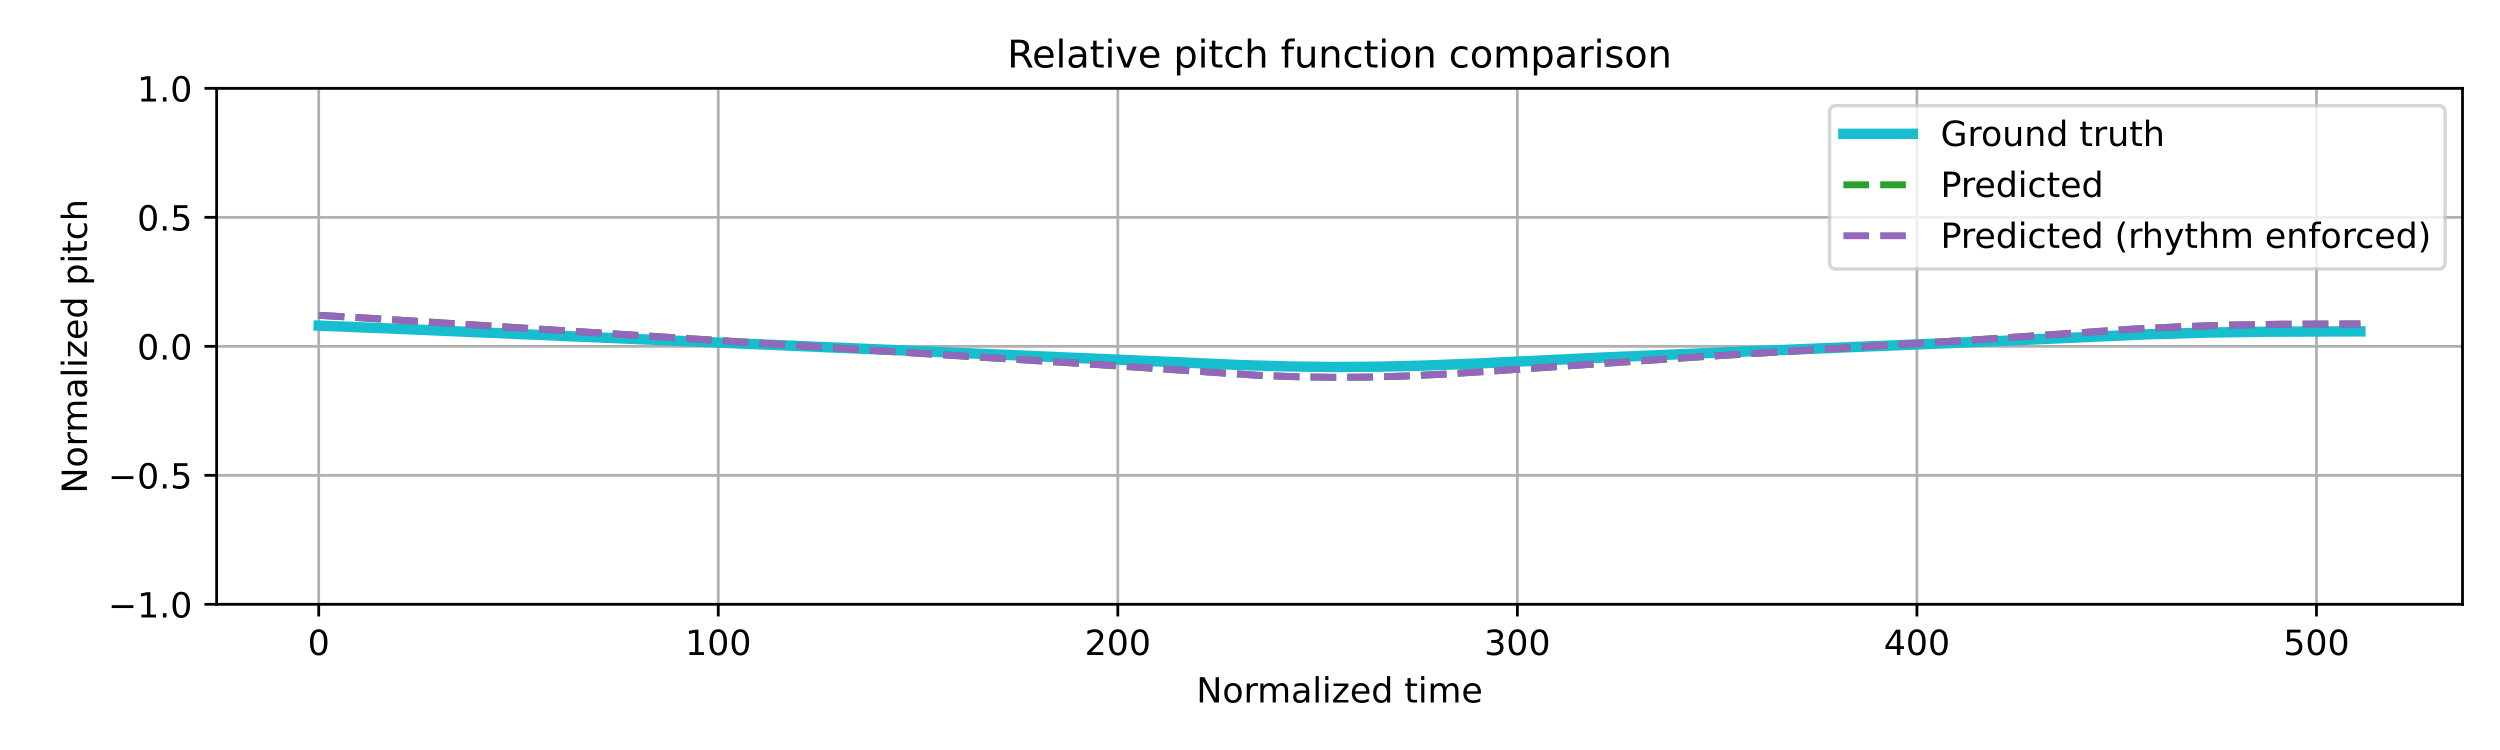
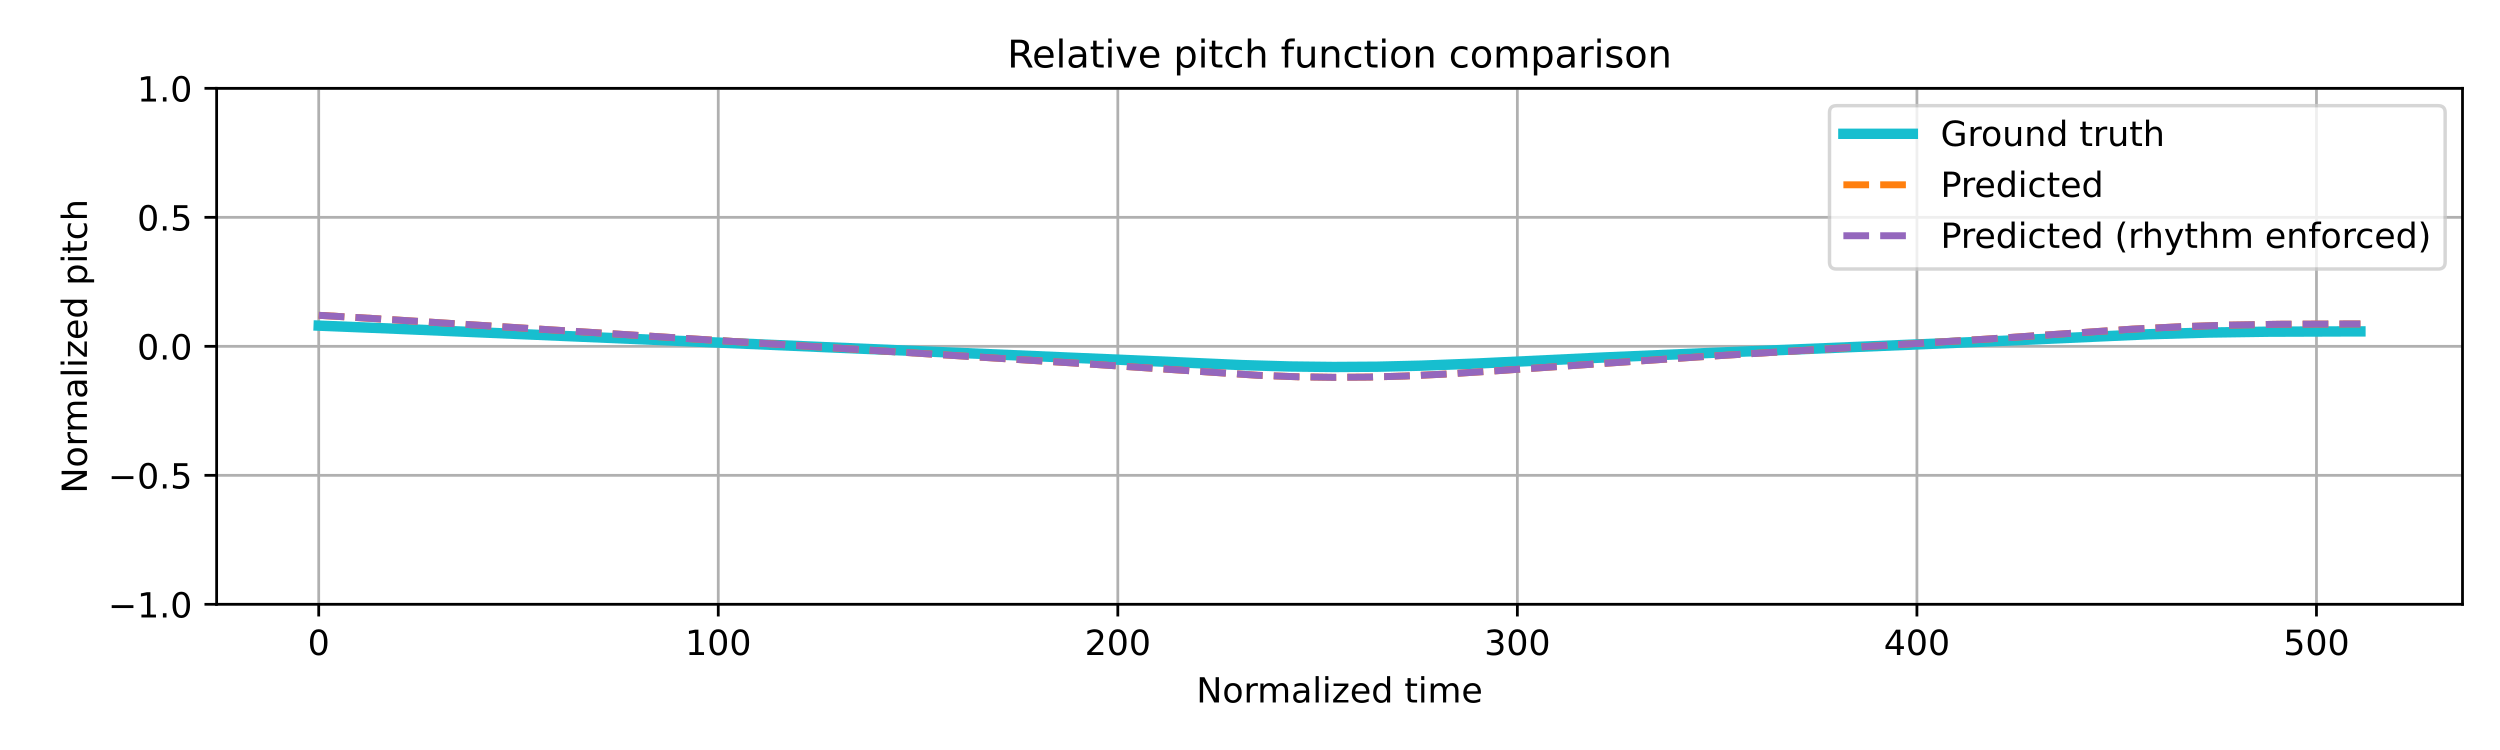
<svg xmlns="http://www.w3.org/2000/svg" xmlns:xlink="http://www.w3.org/1999/xlink" width="720pt" height="216pt" viewBox="0 0 720 216" version="1.1">
  <defs>
    <style type="text/css">*{stroke-linejoin: round; stroke-linecap: butt}</style>
  </defs>
  <g id="figure_1">
    <g id="patch_1">
      <path d="M 0 216  L 720 216  L 720 0  L 0 0  z " style="fill: #ffffff" />
    </g>
    <g id="axes_1">
      <g id="patch_2">
        <path d="M 62.39 174.04  L 709.2 174.04  L 709.2 25.44  L 62.39 25.44  z " style="fill: #ffffff" />
      </g>
      <g id="matplotlib.axis_1">
        <g id="xtick_1">
          <g id="line2d_1">
-             <path d="M 91.79 174.04  L 91.79 25.44  " clip-path="url(#p9eb5c4a5a6)" style="fill: none; stroke: #b0b0b0; stroke-width: 0.8; stroke-linecap: square" />
+             <path d="M 91.79 174.04  L 91.79 25.44  " clip-path="url(#p4a644dc0ab)" style="fill: none; stroke: #b0b0b0; stroke-width: 0.8; stroke-linecap: square" />
          </g>
          <g id="line2d_2">
            <defs>
-               <path id="m8e5cf8b948" d="M 0 0  L 0 3.5  " style="stroke: #000000; stroke-width: 0.8" />
-             </defs>
-             <g>
-               <use xlink:href="#m8e5cf8b948" x="91.79" y="174.04" style="stroke: #000000; stroke-width: 0.8" />
+               <path id="m842e85e0c1" d="M 0 0  L 0 3.5  " style="stroke: #000000; stroke-width: 0.8" />
+             </defs>
+             <g>
+               <use xlink:href="#m842e85e0c1" x="91.79" y="174.04" style="stroke: #000000; stroke-width: 0.8" />
            </g>
          </g>
          <g id="text_1">
            <g transform="translate(88.60921 188.6384) scale(0.1 -0.1)">
              <defs>
                <path id="DejaVuSans-30" d="M 2034 4250  Q 1547 4250 1301 3770  Q 1056 3291 1056 2328  Q 1056 1369 1301 889  Q 1547 409 2034 409  Q 2525 409 2770 889  Q 3016 1369 3016 2328  Q 3016 3291 2770 3770  Q 2525 4250 2034 4250  z M 2034 4750  Q 2819 4750 3233 4129  Q 3647 3509 3647 2328  Q 3647 1150 3233 529  Q 2819 -91 2034 -91  Q 1250 -91 836 529  Q 422 1150 422 2328  Q 422 3509 836 4129  Q 1250 4750 2034 4750  z " transform="scale(0.015625)" />
              </defs>
              <use xlink:href="#DejaVuSans-30" />
            </g>
          </g>
        </g>
        <g id="xtick_2">
          <g id="line2d_3">
-             <path d="M 206.861 174.04  L 206.861 25.44  " clip-path="url(#p9eb5c4a5a6)" style="fill: none; stroke: #b0b0b0; stroke-width: 0.8; stroke-linecap: square" />
+             <path d="M 206.861 174.04  L 206.861 25.44  " clip-path="url(#p4a644dc0ab)" style="fill: none; stroke: #b0b0b0; stroke-width: 0.8; stroke-linecap: square" />
          </g>
          <g id="line2d_4">
            <g>
-               <use xlink:href="#m8e5cf8b948" x="206.861" y="174.04" style="stroke: #000000; stroke-width: 0.8" />
+               <use xlink:href="#m842e85e0c1" x="206.861" y="174.04" style="stroke: #000000; stroke-width: 0.8" />
            </g>
          </g>
          <g id="text_2">
            <g transform="translate(197.317 188.6384) scale(0.1 -0.1)">
              <defs>
                <path id="DejaVuSans-31" d="M 794 531  L 1825 531  L 1825 4091  L 703 3866  L 703 4441  L 1819 4666  L 2450 4666  L 2450 531  L 3481 531  L 3481 0  L 794 0  L 794 531  z " transform="scale(0.015625)" />
              </defs>
              <use xlink:href="#DejaVuSans-31" />
              <use xlink:href="#DejaVuSans-30" transform="translate(63.62305 0)" />
              <use xlink:href="#DejaVuSans-30" transform="translate(127.2461 0)" />
            </g>
          </g>
        </g>
        <g id="xtick_3">
          <g id="line2d_5">
-             <path d="M 321.931 174.04  L 321.931 25.44  " clip-path="url(#p9eb5c4a5a6)" style="fill: none; stroke: #b0b0b0; stroke-width: 0.8; stroke-linecap: square" />
+             <path d="M 321.931 174.04  L 321.931 25.44  " clip-path="url(#p4a644dc0ab)" style="fill: none; stroke: #b0b0b0; stroke-width: 0.8; stroke-linecap: square" />
          </g>
          <g id="line2d_6">
            <g>
-               <use xlink:href="#m8e5cf8b948" x="321.931" y="174.04" style="stroke: #000000; stroke-width: 0.8" />
+               <use xlink:href="#m842e85e0c1" x="321.931" y="174.04" style="stroke: #000000; stroke-width: 0.8" />
            </g>
          </g>
          <g id="text_3">
            <g transform="translate(312.3872 188.6384) scale(0.1 -0.1)">
              <defs>
                <path id="DejaVuSans-32" d="M 1228 531  L 3431 531  L 3431 0  L 469 0  L 469 531  Q 828 903 1448 1529  Q 2069 2156 2228 2338  Q 2531 2678 2651 2914  Q 2772 3150 2772 3378  Q 2772 3750 2511 3984  Q 2250 4219 1831 4219  Q 1534 4219 1204 4116  Q 875 4013 500 3803  L 500 4441  Q 881 4594 1212 4672  Q 1544 4750 1819 4750  Q 2544 4750 2975 4387  Q 3406 4025 3406 3419  Q 3406 3131 3298 2873  Q 3191 2616 2906 2266  Q 2828 2175 2409 1742  Q 1991 1309 1228 531  z " transform="scale(0.015625)" />
              </defs>
              <use xlink:href="#DejaVuSans-32" />
              <use xlink:href="#DejaVuSans-30" transform="translate(63.62305 0)" />
              <use xlink:href="#DejaVuSans-30" transform="translate(127.2461 0)" />
            </g>
          </g>
        </g>
        <g id="xtick_4">
          <g id="line2d_7">
-             <path d="M 437.001 174.04  L 437.001 25.44  " clip-path="url(#p9eb5c4a5a6)" style="fill: none; stroke: #b0b0b0; stroke-width: 0.8; stroke-linecap: square" />
+             <path d="M 437.001 174.04  L 437.001 25.44  " clip-path="url(#p4a644dc0ab)" style="fill: none; stroke: #b0b0b0; stroke-width: 0.8; stroke-linecap: square" />
          </g>
          <g id="line2d_8">
            <g>
-               <use xlink:href="#m8e5cf8b948" x="437.001" y="174.04" style="stroke: #000000; stroke-width: 0.8" />
+               <use xlink:href="#m842e85e0c1" x="437.001" y="174.04" style="stroke: #000000; stroke-width: 0.8" />
            </g>
          </g>
          <g id="text_4">
            <g transform="translate(427.4575 188.6384) scale(0.1 -0.1)">
              <defs>
                <path id="DejaVuSans-33" d="M 2597 2516  Q 3050 2419 3304 2112  Q 3559 1806 3559 1356  Q 3559 666 3084 287  Q 2609 -91 1734 -91  Q 1441 -91 1130 -33  Q 819 25 488 141  L 488 750  Q 750 597 1062 519  Q 1375 441 1716 441  Q 2309 441 2620 675  Q 2931 909 2931 1356  Q 2931 1769 2642 2001  Q 2353 2234 1838 2234  L 1294 2234  L 1294 2753  L 1863 2753  Q 2328 2753 2575 2939  Q 2822 3125 2822 3475  Q 2822 3834 2567 4026  Q 2313 4219 1838 4219  Q 1578 4219 1281 4162  Q 984 4106 628 3988  L 628 4550  Q 988 4650 1302 4700  Q 1616 4750 1894 4750  Q 2613 4750 3031 4423  Q 3450 4097 3450 3541  Q 3450 3153 3228 2886  Q 3006 2619 2597 2516  z " transform="scale(0.015625)" />
              </defs>
              <use xlink:href="#DejaVuSans-33" />
              <use xlink:href="#DejaVuSans-30" transform="translate(63.62305 0)" />
              <use xlink:href="#DejaVuSans-30" transform="translate(127.2461 0)" />
            </g>
          </g>
        </g>
        <g id="xtick_5">
          <g id="line2d_9">
-             <path d="M 552.072 174.04  L 552.072 25.44  " clip-path="url(#p9eb5c4a5a6)" style="fill: none; stroke: #b0b0b0; stroke-width: 0.8; stroke-linecap: square" />
+             <path d="M 552.072 174.04  L 552.072 25.44  " clip-path="url(#p4a644dc0ab)" style="fill: none; stroke: #b0b0b0; stroke-width: 0.8; stroke-linecap: square" />
          </g>
          <g id="line2d_10">
            <g>
-               <use xlink:href="#m8e5cf8b948" x="552.072" y="174.04" style="stroke: #000000; stroke-width: 0.8" />
+               <use xlink:href="#m842e85e0c1" x="552.072" y="174.04" style="stroke: #000000; stroke-width: 0.8" />
            </g>
          </g>
          <g id="text_5">
            <g transform="translate(542.5278 188.6384) scale(0.1 -0.1)">
              <defs>
                <path id="DejaVuSans-34" d="M 2419 4116  L 825 1625  L 2419 1625  L 2419 4116  z M 2253 4666  L 3047 4666  L 3047 1625  L 3713 1625  L 3713 1100  L 3047 1100  L 3047 0  L 2419 0  L 2419 1100  L 313 1100  L 313 1709  L 2253 4666  z " transform="scale(0.015625)" />
              </defs>
              <use xlink:href="#DejaVuSans-34" />
              <use xlink:href="#DejaVuSans-30" transform="translate(63.62305 0)" />
              <use xlink:href="#DejaVuSans-30" transform="translate(127.2461 0)" />
            </g>
          </g>
        </g>
        <g id="xtick_6">
          <g id="line2d_11">
-             <path d="M 667.142 174.04  L 667.142 25.44  " clip-path="url(#p9eb5c4a5a6)" style="fill: none; stroke: #b0b0b0; stroke-width: 0.8; stroke-linecap: square" />
+             <path d="M 667.142 174.04  L 667.142 25.44  " clip-path="url(#p4a644dc0ab)" style="fill: none; stroke: #b0b0b0; stroke-width: 0.8; stroke-linecap: square" />
          </g>
          <g id="line2d_12">
            <g>
-               <use xlink:href="#m8e5cf8b948" x="667.142" y="174.04" style="stroke: #000000; stroke-width: 0.8" />
+               <use xlink:href="#m842e85e0c1" x="667.142" y="174.04" style="stroke: #000000; stroke-width: 0.8" />
            </g>
          </g>
          <g id="text_6">
            <g transform="translate(657.5981 188.6384) scale(0.1 -0.1)">
              <defs>
                <path id="DejaVuSans-35" d="M 691 4666  L 3169 4666  L 3169 4134  L 1269 4134  L 1269 2991  Q 1406 3038 1543 3061  Q 1681 3084 1819 3084  Q 2600 3084 3056 2656  Q 3513 2228 3513 1497  Q 3513 744 3044 326  Q 2575 -91 1722 -91  Q 1428 -91 1123 -41  Q 819 9 494 109  L 494 744  Q 775 591 1075 516  Q 1375 441 1709 441  Q 2250 441 2565 725  Q 2881 1009 2881 1497  Q 2881 1984 2565 2268  Q 2250 2553 1709 2553  Q 1456 2553 1204 2497  Q 953 2441 691 2322  L 691 4666  z " transform="scale(0.015625)" />
              </defs>
              <use xlink:href="#DejaVuSans-35" />
              <use xlink:href="#DejaVuSans-30" transform="translate(63.62305 0)" />
              <use xlink:href="#DejaVuSans-30" transform="translate(127.2461 0)" />
            </g>
          </g>
        </g>
        <g id="text_7">
          <g transform="translate(344.5544 202.3166) scale(0.1 -0.1)">
            <defs>
              <path id="DejaVuSans-4e" d="M 628 4666  L 1478 4666  L 3547 763  L 3547 4666  L 4159 4666  L 4159 0  L 3309 0  L 1241 3903  L 1241 0  L 628 0  L 628 4666  z " transform="scale(0.015625)" />
              <path id="DejaVuSans-6f" d="M 1959 3097  Q 1497 3097 1228 2736  Q 959 2375 959 1747  Q 959 1119 1226 758  Q 1494 397 1959 397  Q 2419 397 2687 759  Q 2956 1122 2956 1747  Q 2956 2369 2687 2733  Q 2419 3097 1959 3097  z M 1959 3584  Q 2709 3584 3137 3096  Q 3566 2609 3566 1747  Q 3566 888 3137 398  Q 2709 -91 1959 -91  Q 1206 -91 779 398  Q 353 888 353 1747  Q 353 2609 779 3096  Q 1206 3584 1959 3584  z " transform="scale(0.015625)" />
              <path id="DejaVuSans-72" d="M 2631 2963  Q 2534 3019 2420 3045  Q 2306 3072 2169 3072  Q 1681 3072 1420 2755  Q 1159 2438 1159 1844  L 1159 0  L 581 0  L 581 3500  L 1159 3500  L 1159 2956  Q 1341 3275 1631 3429  Q 1922 3584 2338 3584  Q 2397 3584 2469 3576  Q 2541 3569 2628 3553  L 2631 2963  z " transform="scale(0.015625)" />
              <path id="DejaVuSans-6d" d="M 3328 2828  Q 3544 3216 3844 3400  Q 4144 3584 4550 3584  Q 5097 3584 5394 3201  Q 5691 2819 5691 2113  L 5691 0  L 5113 0  L 5113 2094  Q 5113 2597 4934 2840  Q 4756 3084 4391 3084  Q 3944 3084 3684 2787  Q 3425 2491 3425 1978  L 3425 0  L 2847 0  L 2847 2094  Q 2847 2600 2669 2842  Q 2491 3084 2119 3084  Q 1678 3084 1418 2786  Q 1159 2488 1159 1978  L 1159 0  L 581 0  L 581 3500  L 1159 3500  L 1159 2956  Q 1356 3278 1631 3431  Q 1906 3584 2284 3584  Q 2666 3584 2933 3390  Q 3200 3197 3328 2828  z " transform="scale(0.015625)" />
              <path id="DejaVuSans-61" d="M 2194 1759  Q 1497 1759 1228 1600  Q 959 1441 959 1056  Q 959 750 1161 570  Q 1363 391 1709 391  Q 2188 391 2477 730  Q 2766 1069 2766 1631  L 2766 1759  L 2194 1759  z M 3341 1997  L 3341 0  L 2766 0  L 2766 531  Q 2569 213 2275 61  Q 1981 -91 1556 -91  Q 1019 -91 701 211  Q 384 513 384 1019  Q 384 1609 779 1909  Q 1175 2209 1959 2209  L 2766 2209  L 2766 2266  Q 2766 2663 2505 2880  Q 2244 3097 1772 3097  Q 1472 3097 1187 3025  Q 903 2953 641 2809  L 641 3341  Q 956 3463 1253 3523  Q 1550 3584 1831 3584  Q 2591 3584 2966 3190  Q 3341 2797 3341 1997  z " transform="scale(0.015625)" />
              <path id="DejaVuSans-6c" d="M 603 4863  L 1178 4863  L 1178 0  L 603 0  L 603 4863  z " transform="scale(0.015625)" />
              <path id="DejaVuSans-69" d="M 603 3500  L 1178 3500  L 1178 0  L 603 0  L 603 3500  z M 603 4863  L 1178 4863  L 1178 4134  L 603 4134  L 603 4863  z " transform="scale(0.015625)" />
              <path id="DejaVuSans-7a" d="M 353 3500  L 3084 3500  L 3084 2975  L 922 459  L 3084 459  L 3084 0  L 275 0  L 275 525  L 2438 3041  L 353 3041  L 353 3500  z " transform="scale(0.015625)" />
              <path id="DejaVuSans-65" d="M 3597 1894  L 3597 1613  L 953 1613  Q 991 1019 1311 708  Q 1631 397 2203 397  Q 2534 397 2845 478  Q 3156 559 3463 722  L 3463 178  Q 3153 47 2828 -22  Q 2503 -91 2169 -91  Q 1331 -91 842 396  Q 353 884 353 1716  Q 353 2575 817 3079  Q 1281 3584 2069 3584  Q 2775 3584 3186 3129  Q 3597 2675 3597 1894  z M 3022 2063  Q 3016 2534 2758 2815  Q 2500 3097 2075 3097  Q 1594 3097 1305 2825  Q 1016 2553 972 2059  L 3022 2063  z " transform="scale(0.015625)" />
              <path id="DejaVuSans-64" d="M 2906 2969  L 2906 4863  L 3481 4863  L 3481 0  L 2906 0  L 2906 525  Q 2725 213 2448 61  Q 2172 -91 1784 -91  Q 1150 -91 751 415  Q 353 922 353 1747  Q 353 2572 751 3078  Q 1150 3584 1784 3584  Q 2172 3584 2448 3432  Q 2725 3281 2906 2969  z M 947 1747  Q 947 1113 1208 752  Q 1469 391 1925 391  Q 2381 391 2643 752  Q 2906 1113 2906 1747  Q 2906 2381 2643 2742  Q 2381 3103 1925 3103  Q 1469 3103 1208 2742  Q 947 2381 947 1747  z " transform="scale(0.015625)" />
              <path id="DejaVuSans-20" transform="scale(0.015625)" />
              <path id="DejaVuSans-74" d="M 1172 4494  L 1172 3500  L 2356 3500  L 2356 3053  L 1172 3053  L 1172 1153  Q 1172 725 1289 603  Q 1406 481 1766 481  L 2356 481  L 2356 0  L 1766 0  Q 1100 0 847 248  Q 594 497 594 1153  L 594 3053  L 172 3053  L 172 3500  L 594 3500  L 594 4494  L 1172 4494  z " transform="scale(0.015625)" />
            </defs>
            <use xlink:href="#DejaVuSans-4e" />
            <use xlink:href="#DejaVuSans-6f" transform="translate(74.80469 0)" />
            <use xlink:href="#DejaVuSans-72" transform="translate(135.9863 0)" />
            <use xlink:href="#DejaVuSans-6d" transform="translate(175.3496 0)" />
            <use xlink:href="#DejaVuSans-61" transform="translate(272.7617 0)" />
            <use xlink:href="#DejaVuSans-6c" transform="translate(334.041 0)" />
            <use xlink:href="#DejaVuSans-69" transform="translate(361.8242 0)" />
            <use xlink:href="#DejaVuSans-7a" transform="translate(389.6074 0)" />
            <use xlink:href="#DejaVuSans-65" transform="translate(442.0977 0)" />
            <use xlink:href="#DejaVuSans-64" transform="translate(503.6211 0)" />
            <use xlink:href="#DejaVuSans-20" transform="translate(567.0977 0)" />
            <use xlink:href="#DejaVuSans-74" transform="translate(598.8848 0)" />
            <use xlink:href="#DejaVuSans-69" transform="translate(638.0938 0)" />
            <use xlink:href="#DejaVuSans-6d" transform="translate(665.877 0)" />
            <use xlink:href="#DejaVuSans-65" transform="translate(763.2891 0)" />
          </g>
        </g>
      </g>
      <g id="matplotlib.axis_2">
        <g id="ytick_1">
          <g id="line2d_13">
-             <path d="M 62.39 174.04  L 709.2 174.04  " clip-path="url(#p9eb5c4a5a6)" style="fill: none; stroke: #b0b0b0; stroke-width: 0.8; stroke-linecap: square" />
+             <path d="M 62.39 174.04  L 709.2 174.04  " clip-path="url(#p4a644dc0ab)" style="fill: none; stroke: #b0b0b0; stroke-width: 0.8; stroke-linecap: square" />
          </g>
          <g id="line2d_14">
            <defs>
-               <path id="m2cb6f2aa2a" d="M 0 0  L -3.5 0  " style="stroke: #000000; stroke-width: 0.8" />
-             </defs>
-             <g>
-               <use xlink:href="#m2cb6f2aa2a" x="62.39" y="174.04" style="stroke: #000000; stroke-width: 0.8" />
+               <path id="mfb738bd480" d="M 0 0  L -3.5 0  " style="stroke: #000000; stroke-width: 0.8" />
+             </defs>
+             <g>
+               <use xlink:href="#mfb738bd480" x="62.39" y="174.04" style="stroke: #000000; stroke-width: 0.8" />
            </g>
          </g>
          <g id="text_8">
            <g transform="translate(31.10719 177.8392) scale(0.1 -0.1)">
              <defs>
                <path id="DejaVuSans-2212" d="M 678 2272  L 4684 2272  L 4684 1741  L 678 1741  L 678 2272  z " transform="scale(0.015625)" />
                <path id="DejaVuSans-2e" d="M 684 794  L 1344 794  L 1344 0  L 684 0  L 684 794  z " transform="scale(0.015625)" />
              </defs>
              <use xlink:href="#DejaVuSans-2212" />
              <use xlink:href="#DejaVuSans-31" transform="translate(83.78906 0)" />
              <use xlink:href="#DejaVuSans-2e" transform="translate(147.4121 0)" />
              <use xlink:href="#DejaVuSans-30" transform="translate(179.1992 0)" />
            </g>
          </g>
        </g>
        <g id="ytick_2">
          <g id="line2d_15">
-             <path d="M 62.39 136.89  L 709.2 136.89  " clip-path="url(#p9eb5c4a5a6)" style="fill: none; stroke: #b0b0b0; stroke-width: 0.8; stroke-linecap: square" />
+             <path d="M 62.39 136.89  L 709.2 136.89  " clip-path="url(#p4a644dc0ab)" style="fill: none; stroke: #b0b0b0; stroke-width: 0.8; stroke-linecap: square" />
          </g>
          <g id="line2d_16">
            <g>
-               <use xlink:href="#m2cb6f2aa2a" x="62.39" y="136.89" style="stroke: #000000; stroke-width: 0.8" />
+               <use xlink:href="#mfb738bd480" x="62.39" y="136.89" style="stroke: #000000; stroke-width: 0.8" />
            </g>
          </g>
          <g id="text_9">
            <g transform="translate(31.10719 140.6892) scale(0.1 -0.1)">
              <use xlink:href="#DejaVuSans-2212" />
              <use xlink:href="#DejaVuSans-30" transform="translate(83.78906 0)" />
              <use xlink:href="#DejaVuSans-2e" transform="translate(147.4121 0)" />
              <use xlink:href="#DejaVuSans-35" transform="translate(179.1992 0)" />
            </g>
          </g>
        </g>
        <g id="ytick_3">
          <g id="line2d_17">
-             <path d="M 62.39 99.74  L 709.2 99.74  " clip-path="url(#p9eb5c4a5a6)" style="fill: none; stroke: #b0b0b0; stroke-width: 0.8; stroke-linecap: square" />
+             <path d="M 62.39 99.74  L 709.2 99.74  " clip-path="url(#p4a644dc0ab)" style="fill: none; stroke: #b0b0b0; stroke-width: 0.8; stroke-linecap: square" />
          </g>
          <g id="line2d_18">
            <g>
-               <use xlink:href="#m2cb6f2aa2a" x="62.39" y="99.74" style="stroke: #000000; stroke-width: 0.8" />
+               <use xlink:href="#mfb738bd480" x="62.39" y="99.74" style="stroke: #000000; stroke-width: 0.8" />
            </g>
          </g>
          <g id="text_10">
            <g transform="translate(39.48687 103.5392) scale(0.1 -0.1)">
              <use xlink:href="#DejaVuSans-30" />
              <use xlink:href="#DejaVuSans-2e" transform="translate(63.62305 0)" />
              <use xlink:href="#DejaVuSans-30" transform="translate(95.41016 0)" />
            </g>
          </g>
        </g>
        <g id="ytick_4">
          <g id="line2d_19">
-             <path d="M 62.39 62.59  L 709.2 62.59  " clip-path="url(#p9eb5c4a5a6)" style="fill: none; stroke: #b0b0b0; stroke-width: 0.8; stroke-linecap: square" />
+             <path d="M 62.39 62.59  L 709.2 62.59  " clip-path="url(#p4a644dc0ab)" style="fill: none; stroke: #b0b0b0; stroke-width: 0.8; stroke-linecap: square" />
          </g>
          <g id="line2d_20">
            <g>
-               <use xlink:href="#m2cb6f2aa2a" x="62.39" y="62.59" style="stroke: #000000; stroke-width: 0.8" />
+               <use xlink:href="#mfb738bd480" x="62.39" y="62.59" style="stroke: #000000; stroke-width: 0.8" />
            </g>
          </g>
          <g id="text_11">
            <g transform="translate(39.48687 66.38922) scale(0.1 -0.1)">
              <use xlink:href="#DejaVuSans-30" />
              <use xlink:href="#DejaVuSans-2e" transform="translate(63.62305 0)" />
              <use xlink:href="#DejaVuSans-35" transform="translate(95.41016 0)" />
            </g>
          </g>
        </g>
        <g id="ytick_5">
          <g id="line2d_21">
-             <path d="M 62.39 25.44  L 709.2 25.44  " clip-path="url(#p9eb5c4a5a6)" style="fill: none; stroke: #b0b0b0; stroke-width: 0.8; stroke-linecap: square" />
+             <path d="M 62.39 25.44  L 709.2 25.44  " clip-path="url(#p4a644dc0ab)" style="fill: none; stroke: #b0b0b0; stroke-width: 0.8; stroke-linecap: square" />
          </g>
          <g id="line2d_22">
            <g>
-               <use xlink:href="#m2cb6f2aa2a" x="62.39" y="25.44" style="stroke: #000000; stroke-width: 0.8" />
+               <use xlink:href="#mfb738bd480" x="62.39" y="25.44" style="stroke: #000000; stroke-width: 0.8" />
            </g>
          </g>
          <g id="text_12">
            <g transform="translate(39.48687 29.23922) scale(0.1 -0.1)">
              <use xlink:href="#DejaVuSans-31" />
              <use xlink:href="#DejaVuSans-2e" transform="translate(63.62305 0)" />
              <use xlink:href="#DejaVuSans-30" transform="translate(95.41016 0)" />
            </g>
          </g>
        </g>
        <g id="text_13">
          <g transform="translate(25.0275 142.1259) rotate(-90) scale(0.1 -0.1)">
            <defs>
              <path id="DejaVuSans-70" d="M 1159 525  L 1159 -1331  L 581 -1331  L 581 3500  L 1159 3500  L 1159 2969  Q 1341 3281 1617 3432  Q 1894 3584 2278 3584  Q 2916 3584 3314 3078  Q 3713 2572 3713 1747  Q 3713 922 3314 415  Q 2916 -91 2278 -91  Q 1894 -91 1617 61  Q 1341 213 1159 525  z M 3116 1747  Q 3116 2381 2855 2742  Q 2594 3103 2138 3103  Q 1681 3103 1420 2742  Q 1159 2381 1159 1747  Q 1159 1113 1420 752  Q 1681 391 2138 391  Q 2594 391 2855 752  Q 3116 1113 3116 1747  z " transform="scale(0.015625)" />
              <path id="DejaVuSans-63" d="M 3122 3366  L 3122 2828  Q 2878 2963 2633 3030  Q 2388 3097 2138 3097  Q 1578 3097 1268 2742  Q 959 2388 959 1747  Q 959 1106 1268 751  Q 1578 397 2138 397  Q 2388 397 2633 464  Q 2878 531 3122 666  L 3122 134  Q 2881 22 2623 -34  Q 2366 -91 2075 -91  Q 1284 -91 818 406  Q 353 903 353 1747  Q 353 2603 823 3093  Q 1294 3584 2113 3584  Q 2378 3584 2631 3529  Q 2884 3475 3122 3366  z " transform="scale(0.015625)" />
              <path id="DejaVuSans-68" d="M 3513 2113  L 3513 0  L 2938 0  L 2938 2094  Q 2938 2591 2744 2837  Q 2550 3084 2163 3084  Q 1697 3084 1428 2787  Q 1159 2491 1159 1978  L 1159 0  L 581 0  L 581 4863  L 1159 4863  L 1159 2956  Q 1366 3272 1645 3428  Q 1925 3584 2291 3584  Q 2894 3584 3203 3211  Q 3513 2838 3513 2113  z " transform="scale(0.015625)" />
            </defs>
            <use xlink:href="#DejaVuSans-4e" />
            <use xlink:href="#DejaVuSans-6f" transform="translate(74.80469 0)" />
            <use xlink:href="#DejaVuSans-72" transform="translate(135.9863 0)" />
            <use xlink:href="#DejaVuSans-6d" transform="translate(175.3496 0)" />
            <use xlink:href="#DejaVuSans-61" transform="translate(272.7617 0)" />
            <use xlink:href="#DejaVuSans-6c" transform="translate(334.041 0)" />
            <use xlink:href="#DejaVuSans-69" transform="translate(361.8242 0)" />
            <use xlink:href="#DejaVuSans-7a" transform="translate(389.6074 0)" />
            <use xlink:href="#DejaVuSans-65" transform="translate(442.0977 0)" />
            <use xlink:href="#DejaVuSans-64" transform="translate(503.6211 0)" />
            <use xlink:href="#DejaVuSans-20" transform="translate(567.0977 0)" />
            <use xlink:href="#DejaVuSans-70" transform="translate(598.8848 0)" />
            <use xlink:href="#DejaVuSans-69" transform="translate(662.3613 0)" />
            <use xlink:href="#DejaVuSans-74" transform="translate(690.1445 0)" />
            <use xlink:href="#DejaVuSans-63" transform="translate(729.3535 0)" />
            <use xlink:href="#DejaVuSans-68" transform="translate(784.334 0)" />
          </g>
        </g>
      </g>
      <g id="line2d_23">
-         <path d="M 91.79 93.783  L 114.805 94.715  L 199.957 98.37  L 332.287 104.033  L 357.603 105.146  L 371.411 105.545  L 384.069 105.695  L 396.727 105.612  L 409.384 105.31  L 425.494 104.688  L 462.317 102.935  L 493.386 101.607  L 569.332 98.481  L 618.812 96.265  L 636.073 95.776  L 653.333 95.526  L 676.347 95.443  L 679.8 95.441  L 679.8 95.441  " clip-path="url(#p9eb5c4a5a6)" style="fill: none; stroke: #17becf; stroke-width: 3; stroke-linecap: square" />
+         <path d="M 91.79 93.783  L 114.805 94.715  L 199.957 98.37  L 332.287 104.033  L 357.603 105.146  L 371.411 105.545  L 384.069 105.695  L 396.727 105.612  L 409.384 105.31  L 425.494 104.688  L 462.317 102.935  L 493.386 101.607  L 569.332 98.481  L 618.812 96.265  L 636.073 95.776  L 653.333 95.526  L 676.347 95.443  L 679.8 95.441  L 679.8 95.441  " clip-path="url(#p4a644dc0ab)" style="fill: none; stroke: #17becf; stroke-width: 3; stroke-linecap: square" />
      </g>
      <g id="line2d_24">
-         <path d="M 91.79 90.804  L 109.051 91.828  L 266.697 101.881  L 310.424 104.623  L 362.206 108.083  L 373.713 108.513  L 384.069 108.673  L 394.425 108.596  L 404.782 108.294  L 416.289 107.734  L 431.248 106.767  L 488.783 102.818  L 571.633 97.69  L 614.209 94.781  L 628.018 94.092  L 641.826 93.632  L 656.785 93.38  L 677.498 93.293  L 679.8 93.291  L 679.8 93.291  " clip-path="url(#p9eb5c4a5a6)" style="fill: none; stroke-dasharray: 7.4,3.2; stroke-dashoffset: 0; stroke: #2ca02c; stroke-width: 2" />
+         <path d="M 91.79 90.804  L 109.051 91.828  L 266.697 101.881  L 310.424 104.623  L 362.206 108.083  L 373.713 108.513  L 384.069 108.673  L 394.425 108.596  L 404.782 108.294  L 416.289 107.734  L 431.248 106.767  L 488.783 102.818  L 571.633 97.69  L 614.209 94.781  L 628.018 94.092  L 641.826 93.632  L 656.785 93.38  L 677.498 93.293  L 679.8 93.291  L 679.8 93.291  " clip-path="url(#p4a644dc0ab)" style="fill: none; stroke-dasharray: 7.4,3.2; stroke-dashoffset: 0; stroke: #ff7f0e; stroke-width: 2" />
      </g>
      <g id="line2d_25">
-         <path d="M 91.79 90.804  L 109.051 91.828  L 266.697 101.881  L 310.424 104.623  L 362.206 108.083  L 373.713 108.513  L 384.069 108.673  L 394.425 108.596  L 404.782 108.294  L 416.289 107.734  L 431.248 106.767  L 488.783 102.818  L 571.633 97.69  L 614.209 94.781  L 628.018 94.092  L 641.826 93.632  L 656.785 93.38  L 677.498 93.293  L 679.8 93.291  L 679.8 93.291  " clip-path="url(#p9eb5c4a5a6)" style="fill: none; stroke-dasharray: 7.4,3.2; stroke-dashoffset: 0; stroke: #9467bd; stroke-width: 2" />
+         <path d="M 91.79 90.804  L 109.051 91.828  L 266.697 101.881  L 310.424 104.623  L 362.206 108.083  L 373.713 108.513  L 384.069 108.673  L 394.425 108.596  L 404.782 108.294  L 416.289 107.734  L 431.248 106.767  L 488.783 102.818  L 571.633 97.69  L 614.209 94.781  L 628.018 94.092  L 641.826 93.632  L 656.785 93.38  L 677.498 93.293  L 679.8 93.291  L 679.8 93.291  " clip-path="url(#p4a644dc0ab)" style="fill: none; stroke-dasharray: 7.4,3.2; stroke-dashoffset: 0; stroke: #9467bd; stroke-width: 2" />
      </g>
      <g id="patch_3">
        <path d="M 62.39 174.04  L 62.39 25.44  " style="fill: none; stroke: #000000; stroke-width: 0.8; stroke-linejoin: miter; stroke-linecap: square" />
      </g>
      <g id="patch_4">
        <path d="M 709.2 174.04  L 709.2 25.44  " style="fill: none; stroke: #000000; stroke-width: 0.8; stroke-linejoin: miter; stroke-linecap: square" />
      </g>
      <g id="patch_5">
        <path d="M 62.39 174.04  L 709.2 174.04  " style="fill: none; stroke: #000000; stroke-width: 0.8; stroke-linejoin: miter; stroke-linecap: square" />
      </g>
      <g id="patch_6">
        <path d="M 62.39 25.44  L 709.2 25.44  " style="fill: none; stroke: #000000; stroke-width: 0.8; stroke-linejoin: miter; stroke-linecap: square" />
      </g>
      <g id="text_14">
        <g transform="translate(290.1045 19.44) scale(0.11 -0.11)">
          <defs>
            <path id="DejaVuSans-52" d="M 2841 2188  Q 3044 2119 3236 1894  Q 3428 1669 3622 1275  L 4263 0  L 3584 0  L 2988 1197  Q 2756 1666 2539 1819  Q 2322 1972 1947 1972  L 1259 1972  L 1259 0  L 628 0  L 628 4666  L 2053 4666  Q 2853 4666 3247 4331  Q 3641 3997 3641 3322  Q 3641 2881 3436 2590  Q 3231 2300 2841 2188  z M 1259 4147  L 1259 2491  L 2053 2491  Q 2509 2491 2742 2702  Q 2975 2913 2975 3322  Q 2975 3731 2742 3939  Q 2509 4147 2053 4147  L 1259 4147  z " transform="scale(0.015625)" />
            <path id="DejaVuSans-76" d="M 191 3500  L 800 3500  L 1894 563  L 2988 3500  L 3597 3500  L 2284 0  L 1503 0  L 191 3500  z " transform="scale(0.015625)" />
            <path id="DejaVuSans-66" d="M 2375 4863  L 2375 4384  L 1825 4384  Q 1516 4384 1395 4259  Q 1275 4134 1275 3809  L 1275 3500  L 2222 3500  L 2222 3053  L 1275 3053  L 1275 0  L 697 0  L 697 3053  L 147 3053  L 147 3500  L 697 3500  L 697 3744  Q 697 4328 969 4595  Q 1241 4863 1831 4863  L 2375 4863  z " transform="scale(0.015625)" />
            <path id="DejaVuSans-75" d="M 544 1381  L 544 3500  L 1119 3500  L 1119 1403  Q 1119 906 1312 657  Q 1506 409 1894 409  Q 2359 409 2629 706  Q 2900 1003 2900 1516  L 2900 3500  L 3475 3500  L 3475 0  L 2900 0  L 2900 538  Q 2691 219 2414 64  Q 2138 -91 1772 -91  Q 1169 -91 856 284  Q 544 659 544 1381  z M 1991 3584  L 1991 3584  z " transform="scale(0.015625)" />
            <path id="DejaVuSans-6e" d="M 3513 2113  L 3513 0  L 2938 0  L 2938 2094  Q 2938 2591 2744 2837  Q 2550 3084 2163 3084  Q 1697 3084 1428 2787  Q 1159 2491 1159 1978  L 1159 0  L 581 0  L 581 3500  L 1159 3500  L 1159 2956  Q 1366 3272 1645 3428  Q 1925 3584 2291 3584  Q 2894 3584 3203 3211  Q 3513 2838 3513 2113  z " transform="scale(0.015625)" />
            <path id="DejaVuSans-73" d="M 2834 3397  L 2834 2853  Q 2591 2978 2328 3040  Q 2066 3103 1784 3103  Q 1356 3103 1142 2972  Q 928 2841 928 2578  Q 928 2378 1081 2264  Q 1234 2150 1697 2047  L 1894 2003  Q 2506 1872 2764 1633  Q 3022 1394 3022 966  Q 3022 478 2636 193  Q 2250 -91 1575 -91  Q 1294 -91 989 -36  Q 684 19 347 128  L 347 722  Q 666 556 975 473  Q 1284 391 1588 391  Q 1994 391 2212 530  Q 2431 669 2431 922  Q 2431 1156 2273 1281  Q 2116 1406 1581 1522  L 1381 1569  Q 847 1681 609 1914  Q 372 2147 372 2553  Q 372 3047 722 3315  Q 1072 3584 1716 3584  Q 2034 3584 2315 3537  Q 2597 3491 2834 3397  z " transform="scale(0.015625)" />
          </defs>
          <use xlink:href="#DejaVuSans-52" />
          <use xlink:href="#DejaVuSans-65" transform="translate(64.98242 0)" />
          <use xlink:href="#DejaVuSans-6c" transform="translate(126.5059 0)" />
          <use xlink:href="#DejaVuSans-61" transform="translate(154.2891 0)" />
          <use xlink:href="#DejaVuSans-74" transform="translate(215.5684 0)" />
          <use xlink:href="#DejaVuSans-69" transform="translate(254.7773 0)" />
          <use xlink:href="#DejaVuSans-76" transform="translate(282.5605 0)" />
          <use xlink:href="#DejaVuSans-65" transform="translate(341.7402 0)" />
          <use xlink:href="#DejaVuSans-20" transform="translate(403.2637 0)" />
          <use xlink:href="#DejaVuSans-70" transform="translate(435.0508 0)" />
          <use xlink:href="#DejaVuSans-69" transform="translate(498.5273 0)" />
          <use xlink:href="#DejaVuSans-74" transform="translate(526.3105 0)" />
          <use xlink:href="#DejaVuSans-63" transform="translate(565.5195 0)" />
          <use xlink:href="#DejaVuSans-68" transform="translate(620.5 0)" />
          <use xlink:href="#DejaVuSans-20" transform="translate(683.8789 0)" />
          <use xlink:href="#DejaVuSans-66" transform="translate(715.666 0)" />
          <use xlink:href="#DejaVuSans-75" transform="translate(750.8711 0)" />
          <use xlink:href="#DejaVuSans-6e" transform="translate(814.25 0)" />
          <use xlink:href="#DejaVuSans-63" transform="translate(877.6289 0)" />
          <use xlink:href="#DejaVuSans-74" transform="translate(932.6094 0)" />
          <use xlink:href="#DejaVuSans-69" transform="translate(971.8184 0)" />
          <use xlink:href="#DejaVuSans-6f" transform="translate(999.6016 0)" />
          <use xlink:href="#DejaVuSans-6e" transform="translate(1060.783 0)" />
          <use xlink:href="#DejaVuSans-20" transform="translate(1124.162 0)" />
          <use xlink:href="#DejaVuSans-63" transform="translate(1155.949 0)" />
          <use xlink:href="#DejaVuSans-6f" transform="translate(1210.93 0)" />
          <use xlink:href="#DejaVuSans-6d" transform="translate(1272.111 0)" />
          <use xlink:href="#DejaVuSans-70" transform="translate(1369.523 0)" />
          <use xlink:href="#DejaVuSans-61" transform="translate(1433 0)" />
          <use xlink:href="#DejaVuSans-72" transform="translate(1494.279 0)" />
          <use xlink:href="#DejaVuSans-69" transform="translate(1535.393 0)" />
          <use xlink:href="#DejaVuSans-73" transform="translate(1563.176 0)" />
          <use xlink:href="#DejaVuSans-6f" transform="translate(1615.275 0)" />
          <use xlink:href="#DejaVuSans-6e" transform="translate(1676.457 0)" />
        </g>
      </g>
      <g id="legend_1">
        <g id="patch_7">
          <path d="M 528.894 77.474  L 702.2 77.474  Q 704.2 77.474 704.2 75.474  L 704.2 32.44  Q 704.2 30.44 702.2 30.44  L 528.894 30.44  Q 526.894 30.44 526.894 32.44  L 526.894 75.474  Q 526.894 77.474 528.894 77.474  z " style="fill: #ffffff; opacity: 0.8; stroke: #cccccc; stroke-linejoin: miter" />
        </g>
        <g id="line2d_26">
          <path d="M 530.894 38.538  L 540.894 38.538  L 550.894 38.538  " style="fill: none; stroke: #17becf; stroke-width: 3; stroke-linecap: square" />
        </g>
        <g id="text_15">
          <g transform="translate(558.8937 42.03844) scale(0.1 -0.1)">
            <defs>
              <path id="DejaVuSans-47" d="M 3809 666  L 3809 1919  L 2778 1919  L 2778 2438  L 4434 2438  L 4434 434  Q 4069 175 3628 42  Q 3188 -91 2688 -91  Q 1594 -91 976 548  Q 359 1188 359 2328  Q 359 3472 976 4111  Q 1594 4750 2688 4750  Q 3144 4750 3555 4637  Q 3966 4525 4313 4306  L 4313 3634  Q 3963 3931 3569 4081  Q 3175 4231 2741 4231  Q 1884 4231 1454 3753  Q 1025 3275 1025 2328  Q 1025 1384 1454 906  Q 1884 428 2741 428  Q 3075 428 3337 486  Q 3600 544 3809 666  z " transform="scale(0.015625)" />
            </defs>
            <use xlink:href="#DejaVuSans-47" />
            <use xlink:href="#DejaVuSans-72" transform="translate(77.49023 0)" />
            <use xlink:href="#DejaVuSans-6f" transform="translate(116.3535 0)" />
            <use xlink:href="#DejaVuSans-75" transform="translate(177.5352 0)" />
            <use xlink:href="#DejaVuSans-6e" transform="translate(240.9141 0)" />
            <use xlink:href="#DejaVuSans-64" transform="translate(304.293 0)" />
            <use xlink:href="#DejaVuSans-20" transform="translate(367.7695 0)" />
            <use xlink:href="#DejaVuSans-74" transform="translate(399.5566 0)" />
            <use xlink:href="#DejaVuSans-72" transform="translate(438.7656 0)" />
            <use xlink:href="#DejaVuSans-75" transform="translate(479.8789 0)" />
            <use xlink:href="#DejaVuSans-74" transform="translate(543.2578 0)" />
            <use xlink:href="#DejaVuSans-68" transform="translate(582.4668 0)" />
          </g>
        </g>
        <g id="line2d_27">
-           <path d="M 530.894 53.217  L 540.894 53.217  L 550.894 53.217  " style="fill: none; stroke-dasharray: 7.4,3.2; stroke-dashoffset: 0; stroke: #2ca02c; stroke-width: 2" />
+           <path d="M 530.894 53.217  L 540.894 53.217  L 550.894 53.217  " style="fill: none; stroke-dasharray: 7.4,3.2; stroke-dashoffset: 0; stroke: #ff7f0e; stroke-width: 2" />
        </g>
        <g id="text_16">
          <g transform="translate(558.8937 56.71656) scale(0.1 -0.1)">
            <defs>
              <path id="DejaVuSans-50" d="M 1259 4147  L 1259 2394  L 2053 2394  Q 2494 2394 2734 2622  Q 2975 2850 2975 3272  Q 2975 3691 2734 3919  Q 2494 4147 2053 4147  L 1259 4147  z M 628 4666  L 2053 4666  Q 2838 4666 3239 4311  Q 3641 3956 3641 3272  Q 3641 2581 3239 2228  Q 2838 1875 2053 1875  L 1259 1875  L 1259 0  L 628 0  L 628 4666  z " transform="scale(0.015625)" />
            </defs>
            <use xlink:href="#DejaVuSans-50" />
            <use xlink:href="#DejaVuSans-72" transform="translate(58.55273 0)" />
            <use xlink:href="#DejaVuSans-65" transform="translate(97.41602 0)" />
            <use xlink:href="#DejaVuSans-64" transform="translate(158.9395 0)" />
            <use xlink:href="#DejaVuSans-69" transform="translate(222.416 0)" />
            <use xlink:href="#DejaVuSans-63" transform="translate(250.1992 0)" />
            <use xlink:href="#DejaVuSans-74" transform="translate(305.1797 0)" />
            <use xlink:href="#DejaVuSans-65" transform="translate(344.3887 0)" />
            <use xlink:href="#DejaVuSans-64" transform="translate(405.9121 0)" />
          </g>
        </g>
        <g id="line2d_28">
          <path d="M 530.894 67.895  L 540.894 67.895  L 550.894 67.895  " style="fill: none; stroke-dasharray: 7.4,3.2; stroke-dashoffset: 0; stroke: #9467bd; stroke-width: 2" />
        </g>
        <g id="text_17">
          <g transform="translate(558.8937 71.39469) scale(0.1 -0.1)">
            <defs>
              <path id="DejaVuSans-28" d="M 1984 4856  Q 1566 4138 1362 3434  Q 1159 2731 1159 2009  Q 1159 1288 1364 580  Q 1569 -128 1984 -844  L 1484 -844  Q 1016 -109 783 600  Q 550 1309 550 2009  Q 550 2706 781 3412  Q 1013 4119 1484 4856  L 1984 4856  z " transform="scale(0.015625)" />
              <path id="DejaVuSans-79" d="M 2059 -325  Q 1816 -950 1584 -1140  Q 1353 -1331 966 -1331  L 506 -1331  L 506 -850  L 844 -850  Q 1081 -850 1212 -737  Q 1344 -625 1503 -206  L 1606 56  L 191 3500  L 800 3500  L 1894 763  L 2988 3500  L 3597 3500  L 2059 -325  z " transform="scale(0.015625)" />
              <path id="DejaVuSans-29" d="M 513 4856  L 1013 4856  Q 1481 4119 1714 3412  Q 1947 2706 1947 2009  Q 1947 1309 1714 600  Q 1481 -109 1013 -844  L 513 -844  Q 928 -128 1133 580  Q 1338 1288 1338 2009  Q 1338 2731 1133 3434  Q 928 4138 513 4856  z " transform="scale(0.015625)" />
            </defs>
            <use xlink:href="#DejaVuSans-50" />
            <use xlink:href="#DejaVuSans-72" transform="translate(58.55273 0)" />
            <use xlink:href="#DejaVuSans-65" transform="translate(97.41602 0)" />
            <use xlink:href="#DejaVuSans-64" transform="translate(158.9395 0)" />
            <use xlink:href="#DejaVuSans-69" transform="translate(222.416 0)" />
            <use xlink:href="#DejaVuSans-63" transform="translate(250.1992 0)" />
            <use xlink:href="#DejaVuSans-74" transform="translate(305.1797 0)" />
            <use xlink:href="#DejaVuSans-65" transform="translate(344.3887 0)" />
            <use xlink:href="#DejaVuSans-64" transform="translate(405.9121 0)" />
            <use xlink:href="#DejaVuSans-20" transform="translate(469.3887 0)" />
            <use xlink:href="#DejaVuSans-28" transform="translate(501.1758 0)" />
            <use xlink:href="#DejaVuSans-72" transform="translate(540.1895 0)" />
            <use xlink:href="#DejaVuSans-68" transform="translate(579.5527 0)" />
            <use xlink:href="#DejaVuSans-79" transform="translate(642.9316 0)" />
            <use xlink:href="#DejaVuSans-74" transform="translate(702.1113 0)" />
            <use xlink:href="#DejaVuSans-68" transform="translate(741.3203 0)" />
            <use xlink:href="#DejaVuSans-6d" transform="translate(804.6992 0)" />
            <use xlink:href="#DejaVuSans-20" transform="translate(902.1113 0)" />
            <use xlink:href="#DejaVuSans-65" transform="translate(933.8984 0)" />
            <use xlink:href="#DejaVuSans-6e" transform="translate(995.4219 0)" />
            <use xlink:href="#DejaVuSans-66" transform="translate(1058.801 0)" />
            <use xlink:href="#DejaVuSans-6f" transform="translate(1094.006 0)" />
            <use xlink:href="#DejaVuSans-72" transform="translate(1155.188 0)" />
            <use xlink:href="#DejaVuSans-63" transform="translate(1194.051 0)" />
            <use xlink:href="#DejaVuSans-65" transform="translate(1249.031 0)" />
            <use xlink:href="#DejaVuSans-64" transform="translate(1310.555 0)" />
            <use xlink:href="#DejaVuSans-29" transform="translate(1374.031 0)" />
          </g>
        </g>
      </g>
    </g>
  </g>
  <defs>
-     <clipPath id="p9eb5c4a5a6">
+     <clipPath id="p4a644dc0ab">
      <rect x="62.39" y="25.44" width="646.81" height="148.6" />
    </clipPath>
  </defs>
</svg>
